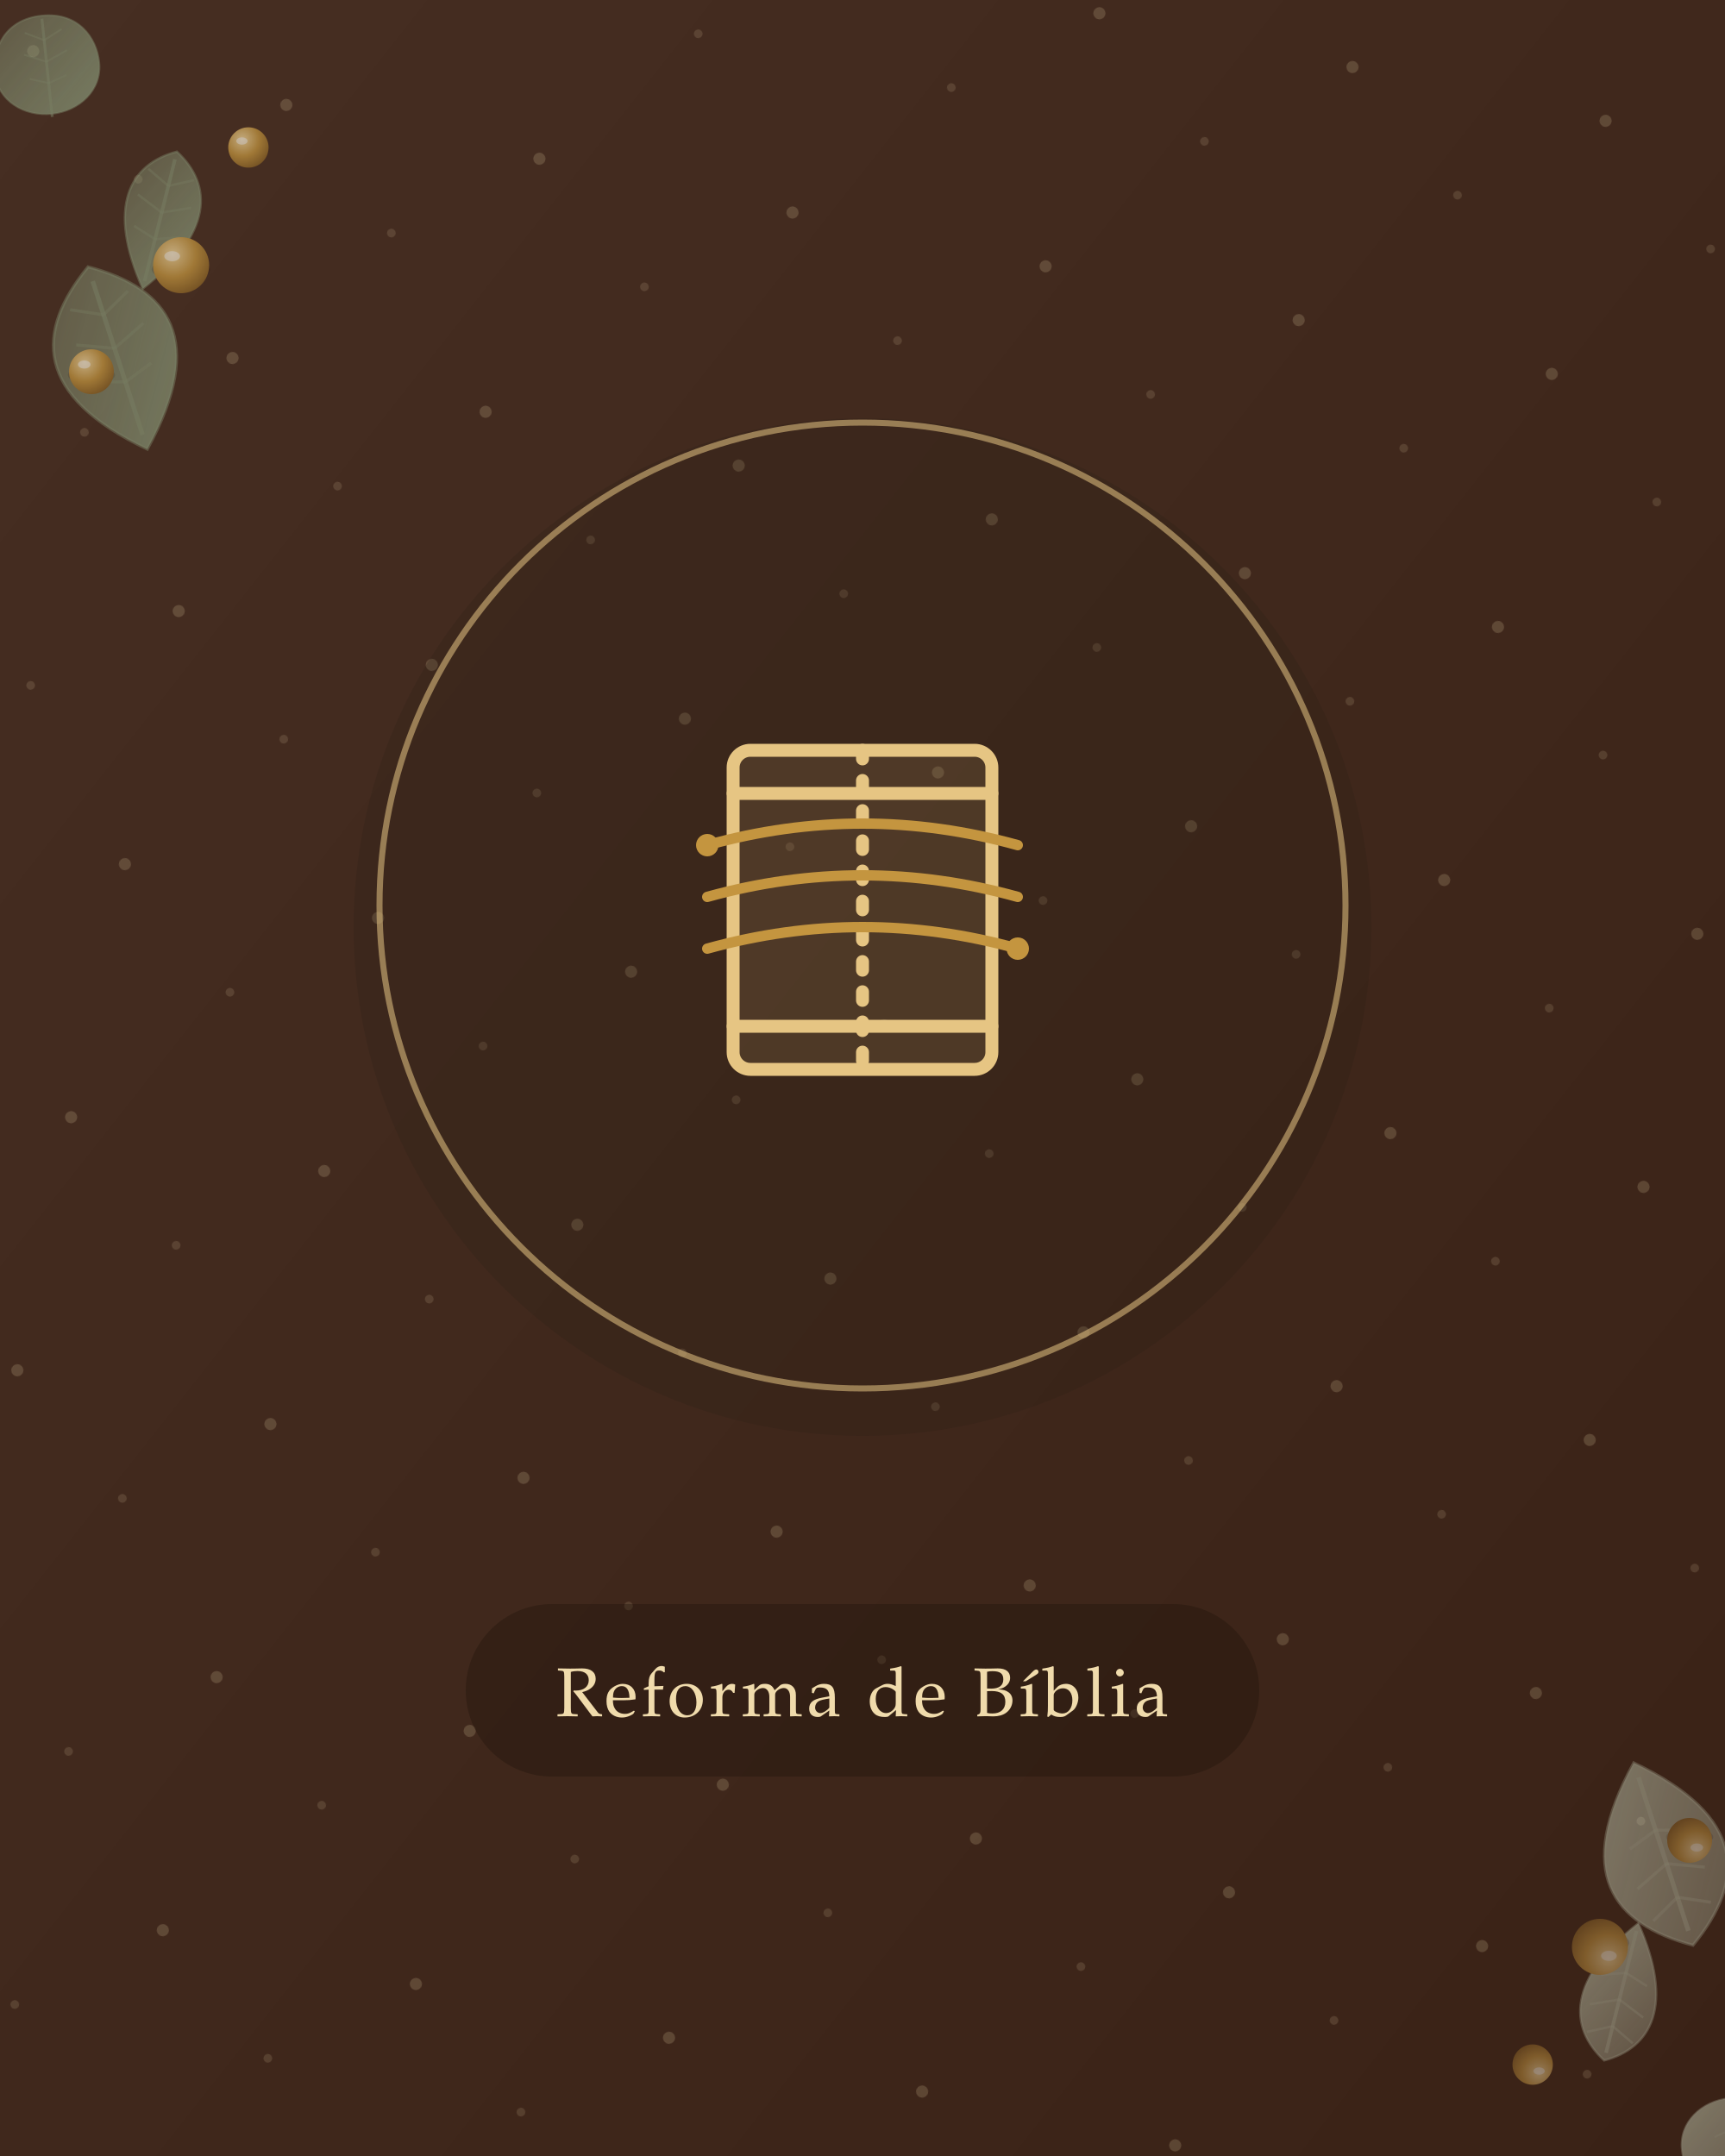
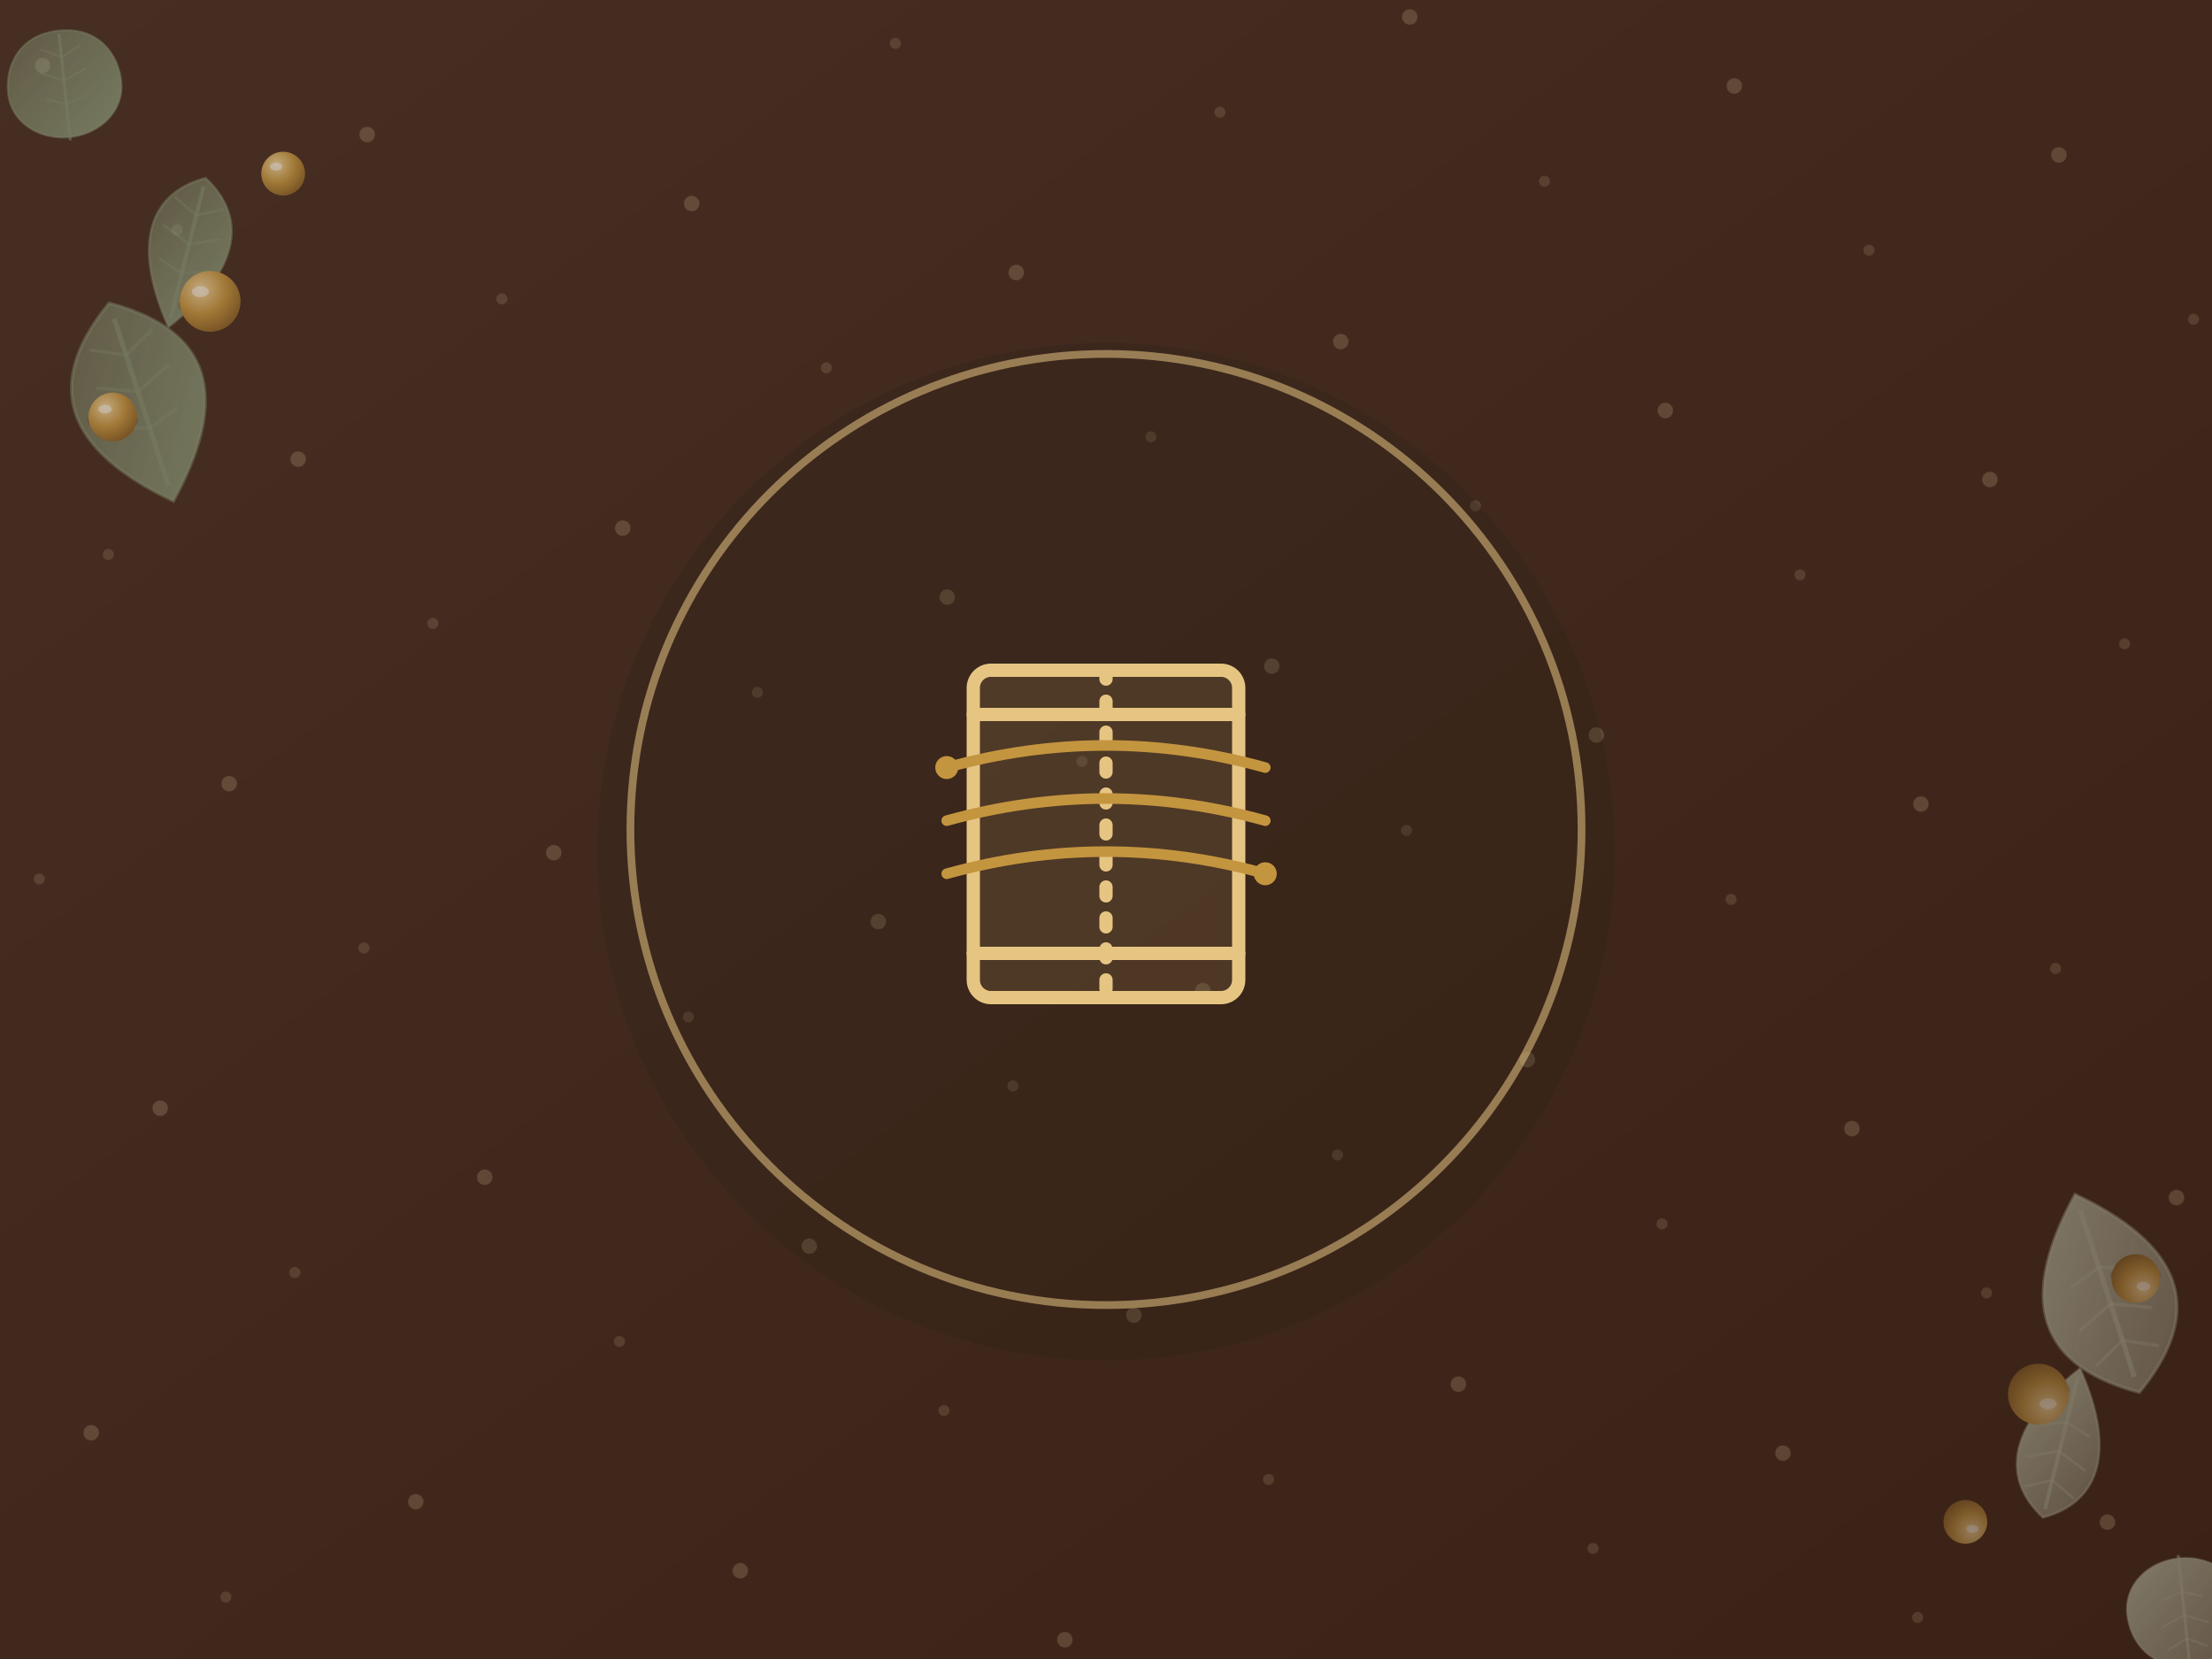
- <svg xmlns="http://www.w3.org/2000/svg" width="400" height="500" viewBox="0 0 400 500" role="img" aria-label="Reforma de Bíblia — pré-visualização ilustrada" preserveAspectRatio="xMidYMid slice">
+ <svg xmlns="http://www.w3.org/2000/svg" width="400" height="300" viewBox="0 0 400 300" preserveAspectRatio="xMidYMid slice">
  <defs>
    <linearGradient id="artBg-15" x1="0" y1="0" x2="1" y2="1">
      <stop offset="0" stop-color="#462e22" />
      <stop offset="1" stop-color="#3a2216" />
    </linearGradient>
    <pattern id="grain-16" width="60" height="60" patternUnits="userSpaceOnUse" patternTransform="rotate(12)">
      <circle cx="10" cy="10" r="1.4" fill="#f0dbac" opacity="0.18" />
      <circle cx="40" cy="34" r="1" fill="#f0dbac" opacity="0.14" />
    </pattern>
  </defs>
-   <rect width="400" height="500" fill="url(#artBg-15)" />
-   <rect width="400" height="500" fill="url(#grain-16)" />
-   <g transform="translate(-10,-10) scale(1.3)" opacity="0.8">
+   <rect width="400" height="300" fill="url(#artBg-15)" />
+   <rect width="400" height="300" fill="url(#grain-16)" />
+   <g transform="translate(-6,-6) scale(1.1)" opacity="0.8">
    <g opacity="0.9">
      <g transform="translate(6 60) rotate(-18) scale(0.9)">
        <g transform="rotate(0 20 20)">
          <defs>
            <linearGradient id="leafShade-17" x1="0" y1="0" x2="1" y2="1">
              <stop offset="0" stop-color="#8a9a7a" stop-opacity="0.55" />
              <stop offset="1" stop-color="#8a9a7a" stop-opacity="1" />
            </linearGradient>
          </defs>
          <path d="M20 1C6 10 2 22 20 39 38 22 34 10 20 1Z" fill="url(#leafShade-17)" stroke="#8a9a7a" stroke-width="0.6" stroke-opacity="0.5" />
          <path d="M20 4 L20 36" stroke="#8a9a7a" stroke-opacity="0.55" stroke-width="0.9" fill="none" />
          <path d="M20 11 L14 8 M20 11 L26 8 M20 18 L13 15 M20 18 L27 15 M20 25 L14 23 M20 25 L26 23" stroke="#8a9a7a" stroke-opacity="0.4" stroke-width="0.6" fill="none" />
        </g>
      </g>
      <g transform="translate(26 30) rotate(14) scale(0.7)">
        <g transform="rotate(0 20 20)">
          <defs>
            <linearGradient id="leafShade-18" x1="0" y1="0" x2="1" y2="1">
              <stop offset="0" stop-color="#8a9a7a" stop-opacity="0.55" />
              <stop offset="1" stop-color="#8a9a7a" stop-opacity="1" />
            </linearGradient>
          </defs>
          <path d="M20 2C9 8 6 20 20 38 34 20 31 8 20 2Z" fill="url(#leafShade-18)" stroke="#8a9a7a" stroke-width="0.6" stroke-opacity="0.5" />
          <path d="M20 4 L20 36" stroke="#8a9a7a" stroke-opacity="0.55" stroke-width="0.9" fill="none" />
          <path d="M20 11 L14 8 M20 11 L26 8 M20 18 L13 15 M20 18 L27 15 M20 25 L14 23 M20 25 L26 23" stroke="#8a9a7a" stroke-opacity="0.4" stroke-width="0.6" fill="none" />
        </g>
      </g>
      <g transform="translate(4 10) rotate(-6) scale(0.55)">
        <g transform="rotate(0 20 20)">
          <defs>
            <linearGradient id="leafShade-19" x1="0" y1="0" x2="1" y2="1">
              <stop offset="0" stop-color="#8a9a7a" stop-opacity="0.55" />
              <stop offset="1" stop-color="#8a9a7a" stop-opacity="1" />
            </linearGradient>
          </defs>
          <path d="M20 3C8 3 3 12 3 20c0 9 8 15 17 15s17-6 17-15C37 12 32 3 20 3Z" fill="url(#leafShade-19)" stroke="#8a9a7a" stroke-width="0.6" stroke-opacity="0.5" />
          <path d="M20 4 L20 36" stroke="#8a9a7a" stroke-opacity="0.55" stroke-width="0.9" fill="none" />
          <path d="M20 11 L14 8 M20 11 L26 8 M20 18 L13 15 M20 18 L27 15 M20 25 L14 23 M20 25 L26 23" stroke="#8a9a7a" stroke-opacity="0.4" stroke-width="0.6" fill="none" />
        </g>
      </g>
      <g transform="translate(40 55)">
        <g>
          <defs>
            <radialGradient id="seedShine-20" cx="0.35" cy="0.3" r="0.75">
              <stop offset="0" stop-color="#f3d9a0" />
              <stop offset="0.55" stop-color="#c4953f" />
              <stop offset="1" stop-color="#8a6226" />
            </radialGradient>
          </defs>
          <ellipse cx="0" cy="0.75" rx="5.25" ry="2" fill="#2b1810" opacity="0.18" />
          <circle r="5" fill="url(#seedShine-20)" />
          <ellipse cx="-1.6" cy="-1.6" rx="1.4" ry="0.9" fill="#fff" opacity="0.55" />
        </g>
      </g>
      <g transform="translate(52 34)">
        <g>
          <defs>
            <radialGradient id="seedShine-21" cx="0.35" cy="0.3" r="0.75">
              <stop offset="0" stop-color="#f3d9a0" />
              <stop offset="0.55" stop-color="#c4953f" />
              <stop offset="1" stop-color="#8a6226" />
            </radialGradient>
          </defs>
          <ellipse cx="0" cy="0.54" rx="3.78" ry="1.44" fill="#2b1810" opacity="0.18" />
          <circle r="3.6" fill="url(#seedShine-21)" />
          <ellipse cx="-1.152" cy="-1.152" rx="1.008" ry="0.648" fill="#fff" opacity="0.55" />
        </g>
      </g>
      <g transform="translate(24 74)">
        <g>
          <defs>
            <radialGradient id="seedShine-22" cx="0.35" cy="0.3" r="0.75">
              <stop offset="0" stop-color="#f3d9a0" />
              <stop offset="0.55" stop-color="#c4953f" />
              <stop offset="1" stop-color="#8a6226" />
            </radialGradient>
          </defs>
          <ellipse cx="0" cy="0.6" rx="4.2" ry="1.6" fill="#2b1810" opacity="0.18" />
          <circle r="4" fill="url(#seedShine-22)" />
          <ellipse cx="-1.28" cy="-1.28" rx="1.12" ry="0.72" fill="#fff" opacity="0.55" />
        </g>
      </g>
    </g>
  </g>
-   <g transform="translate(410,510) scale(-1.3,-1.3) translate(-10,-10)" opacity="0.55">
+   <g transform="translate(406,306) scale(-1.1,-1.1) translate(-6,-6)" opacity="0.55">
    <g opacity="0.9">
      <g transform="translate(6 60) rotate(-18) scale(0.9)">
        <g transform="rotate(0 20 20)">
          <defs>
            <linearGradient id="leafShade-23" x1="0" y1="0" x2="1" y2="1">
              <stop offset="0" stop-color="#c9d3ba" stop-opacity="0.55" />
              <stop offset="1" stop-color="#c9d3ba" stop-opacity="1" />
            </linearGradient>
          </defs>
          <path d="M20 1C6 10 2 22 20 39 38 22 34 10 20 1Z" fill="url(#leafShade-23)" stroke="#c9d3ba" stroke-width="0.6" stroke-opacity="0.5" />
          <path d="M20 4 L20 36" stroke="#c9d3ba" stroke-opacity="0.55" stroke-width="0.9" fill="none" />
          <path d="M20 11 L14 8 M20 11 L26 8 M20 18 L13 15 M20 18 L27 15 M20 25 L14 23 M20 25 L26 23" stroke="#c9d3ba" stroke-opacity="0.4" stroke-width="0.6" fill="none" />
        </g>
      </g>
      <g transform="translate(26 30) rotate(14) scale(0.7)">
        <g transform="rotate(0 20 20)">
          <defs>
            <linearGradient id="leafShade-24" x1="0" y1="0" x2="1" y2="1">
              <stop offset="0" stop-color="#c9d3ba" stop-opacity="0.55" />
              <stop offset="1" stop-color="#c9d3ba" stop-opacity="1" />
            </linearGradient>
          </defs>
          <path d="M20 2C9 8 6 20 20 38 34 20 31 8 20 2Z" fill="url(#leafShade-24)" stroke="#c9d3ba" stroke-width="0.6" stroke-opacity="0.5" />
          <path d="M20 4 L20 36" stroke="#c9d3ba" stroke-opacity="0.55" stroke-width="0.9" fill="none" />
          <path d="M20 11 L14 8 M20 11 L26 8 M20 18 L13 15 M20 18 L27 15 M20 25 L14 23 M20 25 L26 23" stroke="#c9d3ba" stroke-opacity="0.4" stroke-width="0.6" fill="none" />
        </g>
      </g>
      <g transform="translate(4 10) rotate(-6) scale(0.55)">
        <g transform="rotate(0 20 20)">
          <defs>
            <linearGradient id="leafShade-25" x1="0" y1="0" x2="1" y2="1">
              <stop offset="0" stop-color="#c9d3ba" stop-opacity="0.55" />
              <stop offset="1" stop-color="#c9d3ba" stop-opacity="1" />
            </linearGradient>
          </defs>
          <path d="M20 3C8 3 3 12 3 20c0 9 8 15 17 15s17-6 17-15C37 12 32 3 20 3Z" fill="url(#leafShade-25)" stroke="#c9d3ba" stroke-width="0.6" stroke-opacity="0.5" />
          <path d="M20 4 L20 36" stroke="#c9d3ba" stroke-opacity="0.55" stroke-width="0.9" fill="none" />
          <path d="M20 11 L14 8 M20 11 L26 8 M20 18 L13 15 M20 18 L27 15 M20 25 L14 23 M20 25 L26 23" stroke="#c9d3ba" stroke-opacity="0.4" stroke-width="0.6" fill="none" />
        </g>
      </g>
      <g transform="translate(40 55)">
        <g>
          <defs>
            <radialGradient id="seedShine-26" cx="0.35" cy="0.3" r="0.75">
              <stop offset="0" stop-color="#f3d9a0" />
              <stop offset="0.55" stop-color="#c4953f" />
              <stop offset="1" stop-color="#8a6226" />
            </radialGradient>
          </defs>
          <ellipse cx="0" cy="0.75" rx="5.25" ry="2" fill="#2b1810" opacity="0.18" />
          <circle r="5" fill="url(#seedShine-26)" />
          <ellipse cx="-1.6" cy="-1.6" rx="1.4" ry="0.9" fill="#fff" opacity="0.55" />
        </g>
      </g>
      <g transform="translate(52 34)">
        <g>
          <defs>
            <radialGradient id="seedShine-27" cx="0.35" cy="0.3" r="0.75">
              <stop offset="0" stop-color="#f3d9a0" />
              <stop offset="0.55" stop-color="#c4953f" />
              <stop offset="1" stop-color="#8a6226" />
            </radialGradient>
          </defs>
          <ellipse cx="0" cy="0.54" rx="3.78" ry="1.44" fill="#2b1810" opacity="0.18" />
          <circle r="3.6" fill="url(#seedShine-27)" />
          <ellipse cx="-1.152" cy="-1.152" rx="1.008" ry="0.648" fill="#fff" opacity="0.55" />
        </g>
      </g>
      <g transform="translate(24 74)">
        <g>
          <defs>
            <radialGradient id="seedShine-28" cx="0.35" cy="0.3" r="0.75">
              <stop offset="0" stop-color="#f3d9a0" />
              <stop offset="0.55" stop-color="#c4953f" />
              <stop offset="1" stop-color="#8a6226" />
            </radialGradient>
          </defs>
          <ellipse cx="0" cy="0.6" rx="4.2" ry="1.6" fill="#2b1810" opacity="0.18" />
          <circle r="4" fill="url(#seedShine-28)" />
          <ellipse cx="-1.28" cy="-1.28" rx="1.12" ry="0.72" fill="#fff" opacity="0.55" />
        </g>
      </g>
    </g>
  </g>
-   <circle cx="200" cy="215" r="118" fill="#241a12" opacity="0.18" />
-   <circle cx="200" cy="210" r="112" fill="none" stroke="#e6c583" stroke-width="1.4" stroke-opacity="0.55" />
-   <g transform="translate(140,150)">
-     <svg viewBox="0 0 120 120" width="120" height="120">
+   <circle cx="200" cy="154" r="92" fill="#241a12" opacity="0.18" />
+   <circle cx="200" cy="150" r="86" fill="none" stroke="#e6c583" stroke-width="1.4" stroke-opacity="0.55" />
+   <g transform="translate(152,102)">
+     <svg viewBox="0 0 120 120" width="96" height="96">
      <g fill="none" stroke="#e6c583" stroke-width="3" stroke-linejoin="round" stroke-linecap="round">
        <rect x="30" y="24" width="60" height="74" rx="4" fill="#e6c583" fill-opacity="0.12" />
        <path d="M30 34h60M30 88h60" />
        <path d="M60 24v74" stroke-dasharray="2 5" />
      </g>
      <g stroke="#c4953f" stroke-width="2.4" fill="none" stroke-linecap="round">
        <path d="M24 46 Q60 36 96 46" />
        <path d="M24 58 Q60 48 96 58" />
        <path d="M24 70 Q60 60 96 70" />
      </g>
      <circle cx="24" cy="46" r="2.6" fill="#c4953f" />
      <circle cx="96" cy="70" r="2.6" fill="#c4953f" />
    </svg>
  </g>
-   <g transform="translate(200,392)">
-     <rect x="-92" y="-20" width="184" height="40" rx="20" fill="#1c1108" opacity="0.35" />
-     <text x="0" y="6" text-anchor="middle" font-family="Georgia, 'Palatino Linotype', serif" font-size="16" letter-spacing="1" fill="#f0dbac">Reforma de Bíblia</text>
-   </g>
</svg>
